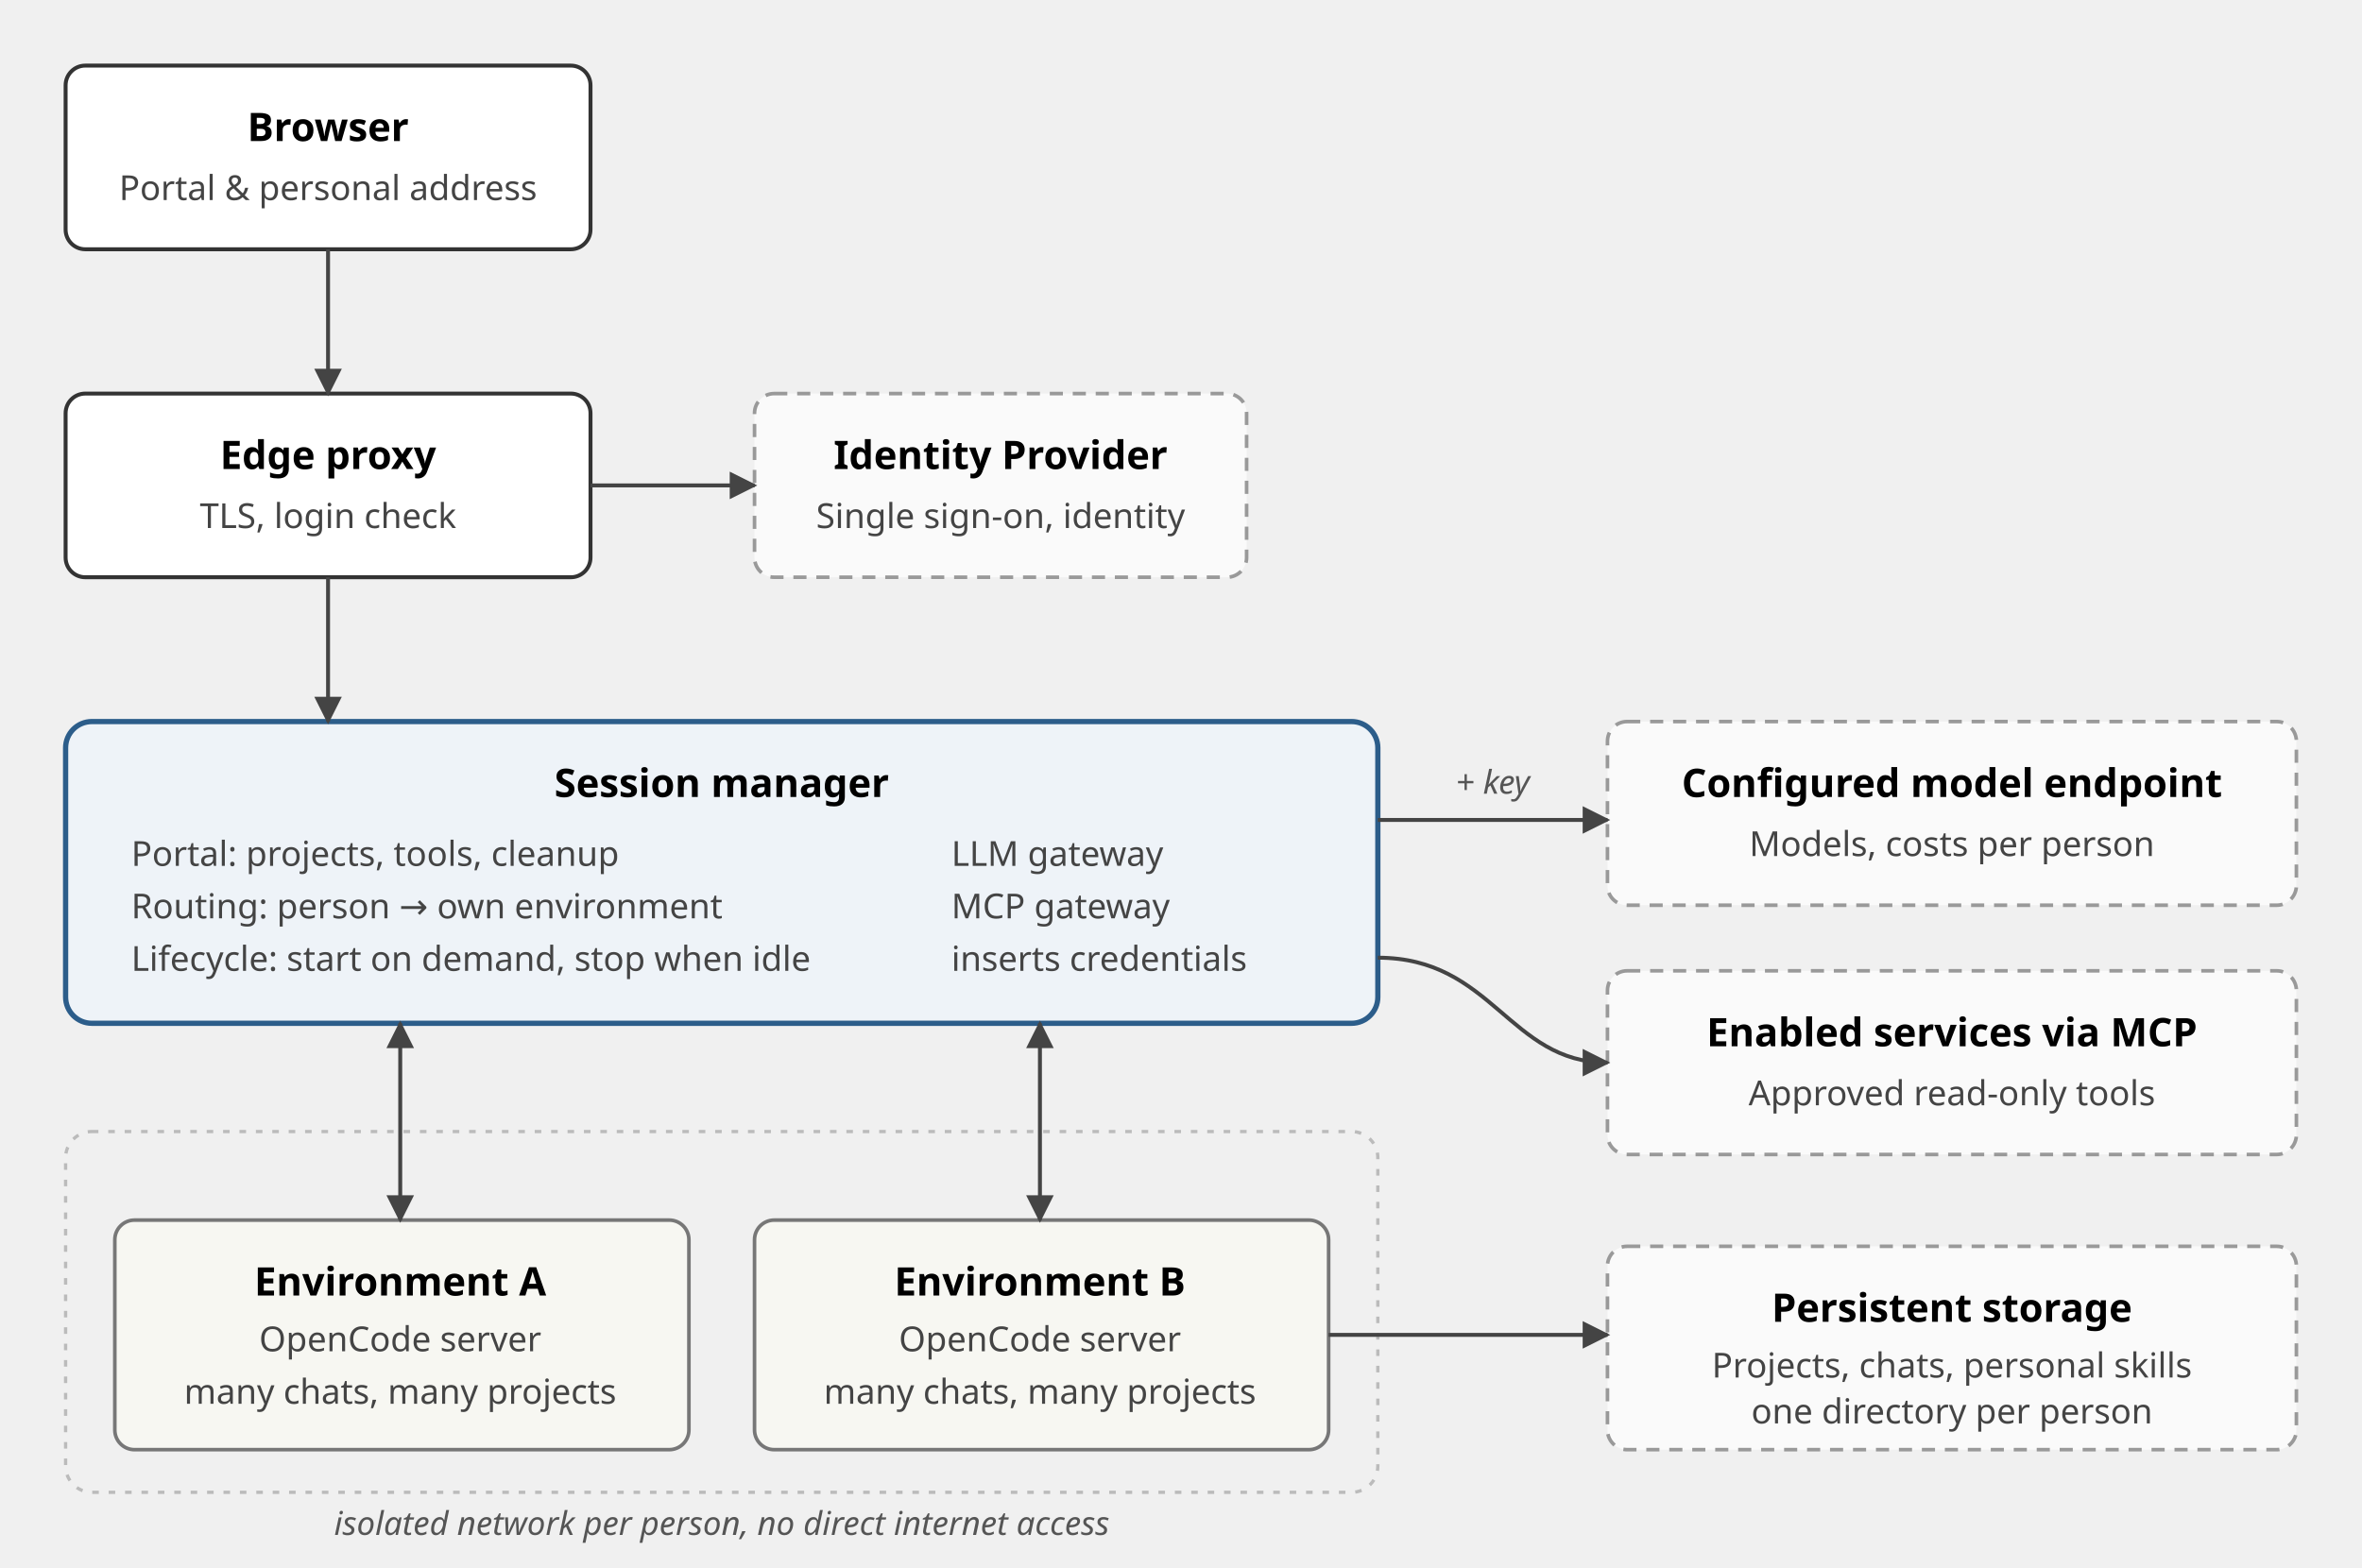
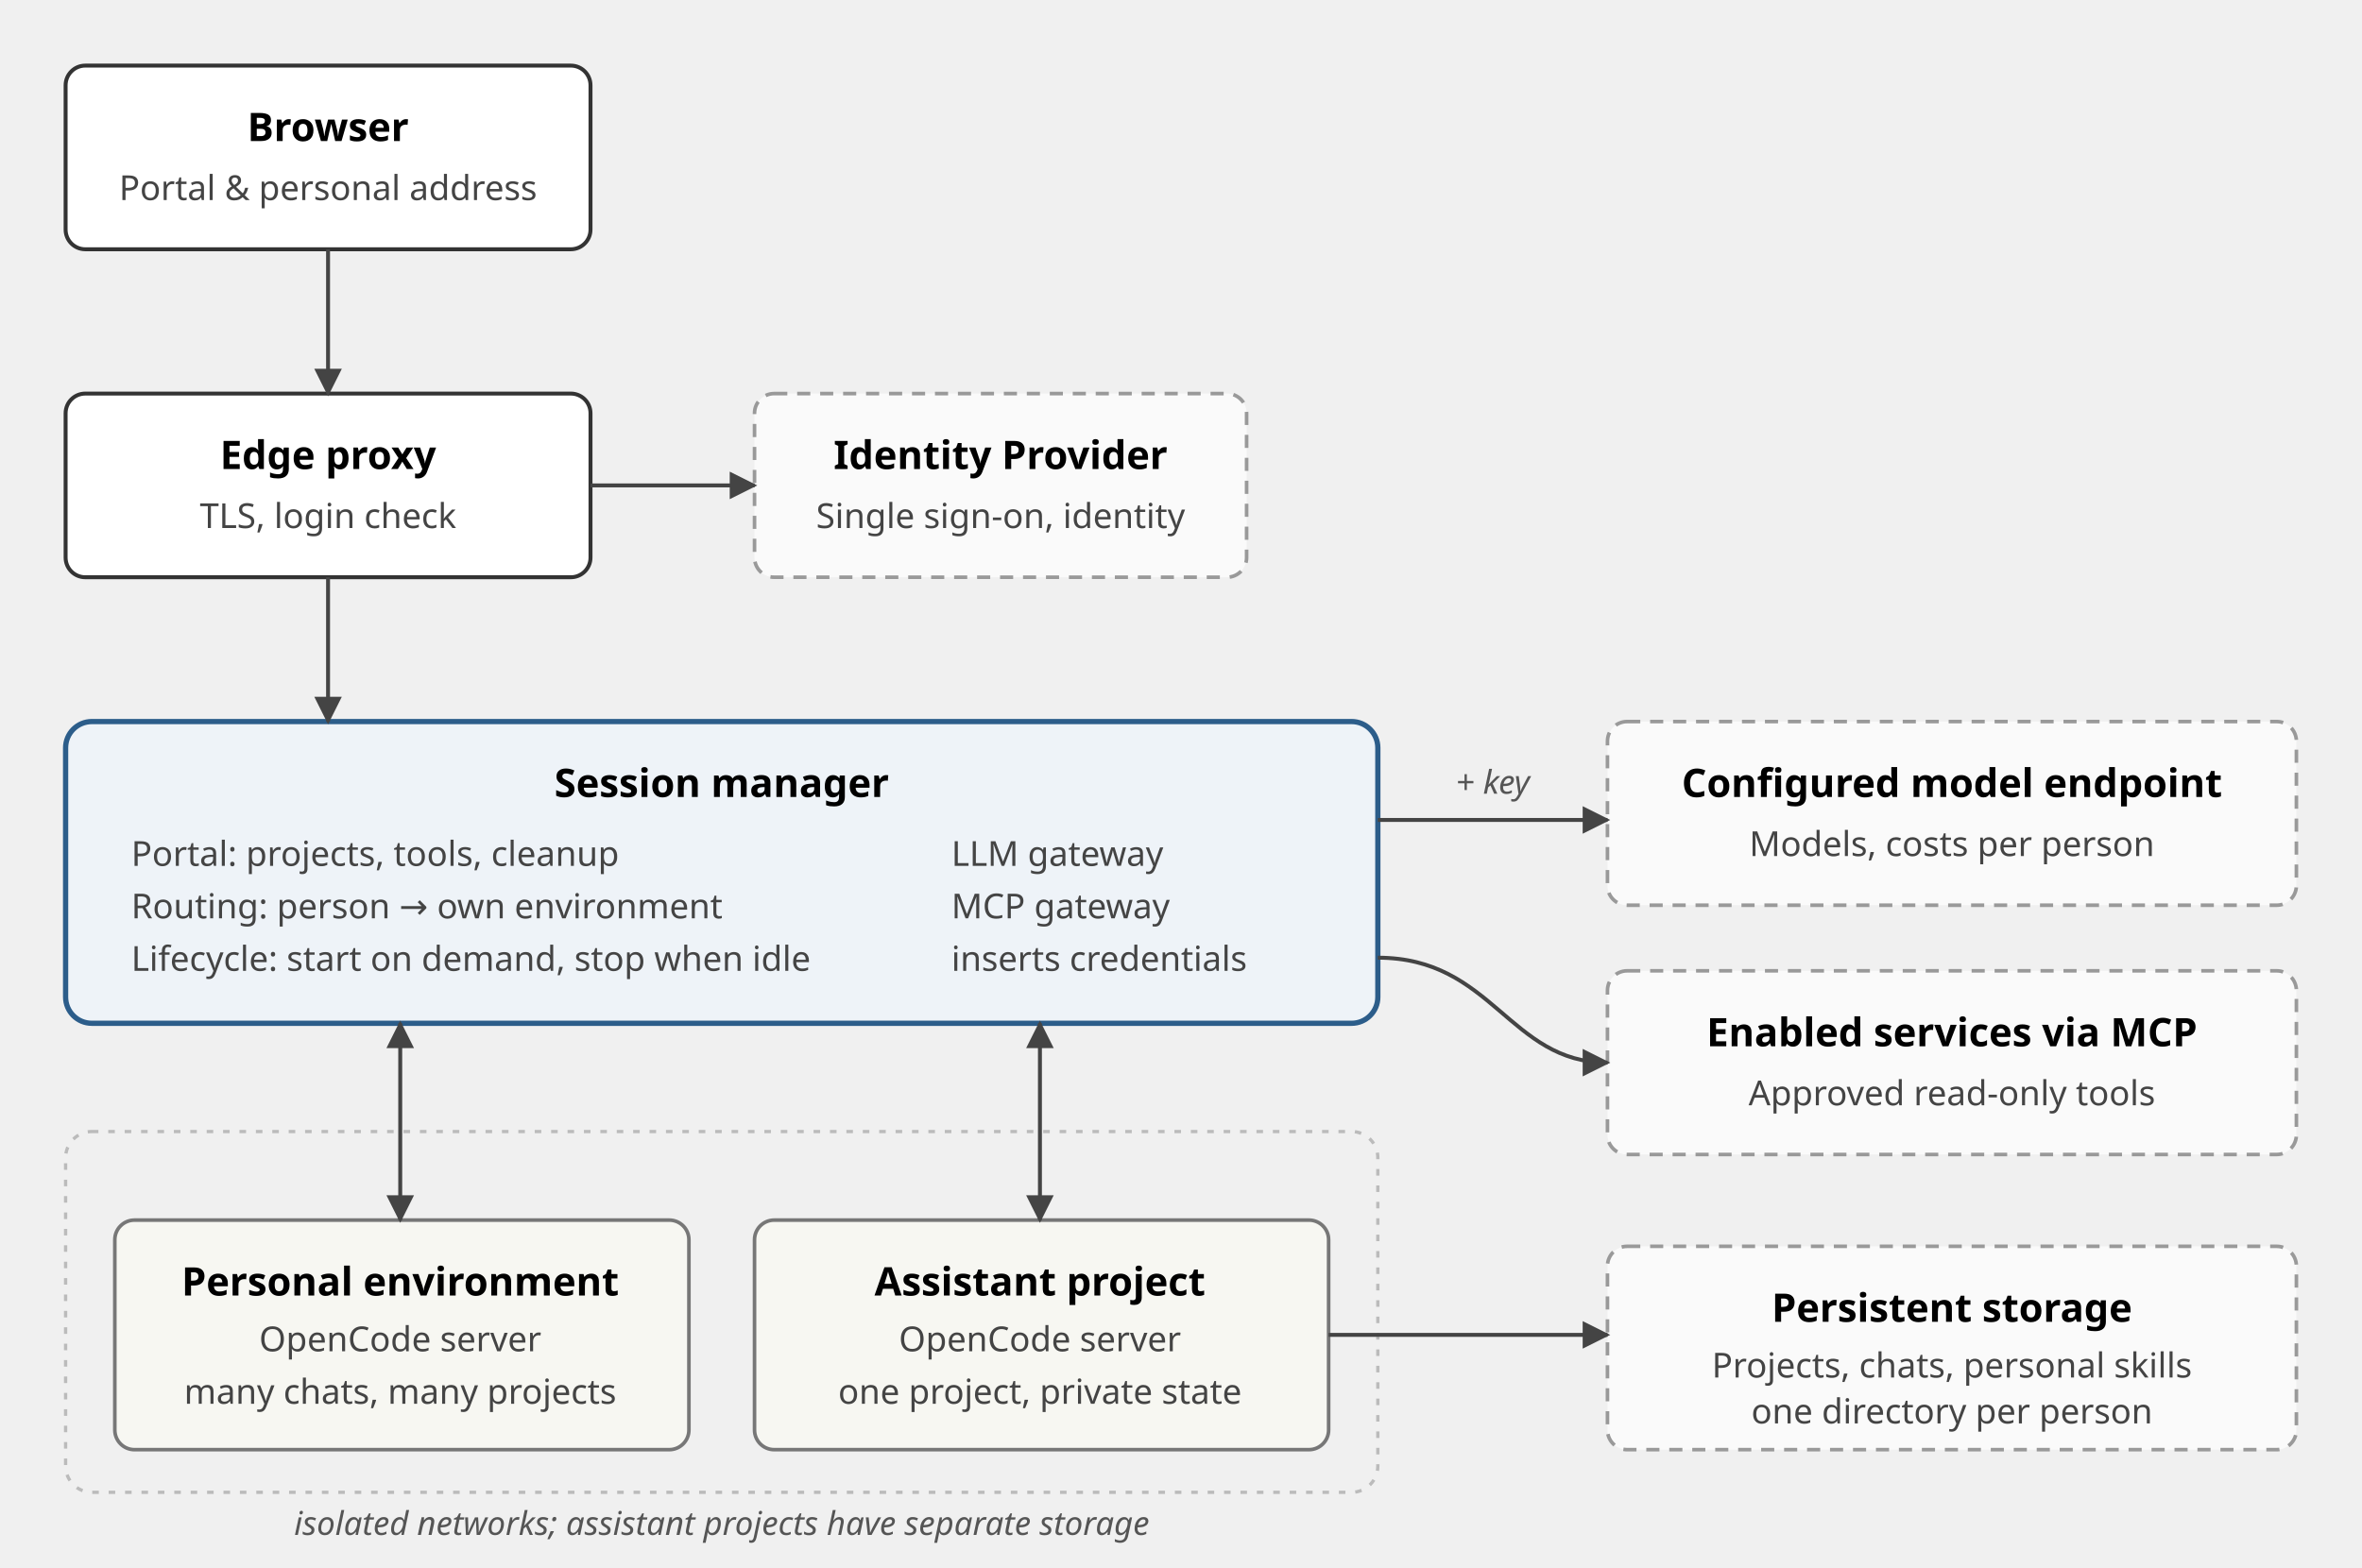
<svg xmlns="http://www.w3.org/2000/svg" viewBox="0 0 720 478" font-family="sans-serif" font-size="11">
  <defs>
    <marker id="a" viewBox="0 0 10 10" refX="9" refY="5" markerWidth="7" markerHeight="7" orient="auto-start-reverse">
      <path d="M0,0 L10,5 L0,10 z" fill="#444" />
    </marker>
  </defs>
  <style>
    .box{fill:#fff;stroke:#333;stroke-width:1.2}
    .core{fill:#eef3f8;stroke:#2c5d8a;stroke-width:1.6}
    .user{fill:#f7f7f2;stroke:#777;stroke-width:1.1}
    .ext{fill:#fafafa;stroke:#999;stroke-width:1.1;stroke-dasharray:4 3}
    .zone{fill:none;stroke:#bbb;stroke-width:1;stroke-dasharray:2 3}
    .t{font-weight:700;font-size:12px}
    .s{fill:#444;font-size:10.5px}
    .l{stroke:#444;stroke-width:1.2;fill:none}
    .lab{fill:#555;font-size:10px;font-style:italic}
  </style>
  <rect class="box" x="20" y="20" width="160" height="56" rx="6" />
  <text class="t" x="100" y="43" text-anchor="middle">Browser</text>
  <text class="s" x="100" y="61" text-anchor="middle">Portal &amp; personal address</text>
  <rect class="box" x="20" y="120" width="160" height="56" rx="6" />
  <text class="t" x="100" y="143" text-anchor="middle">Edge proxy</text>
  <text class="s" x="100" y="161" text-anchor="middle">TLS, login check</text>
  <path class="l" d="M100,76 V120" marker-end="url(#a)" />
  <rect class="ext" x="230" y="120" width="150" height="56" rx="6" />
  <text class="t" x="305" y="143" text-anchor="middle">Identity Provider</text>
  <text class="s" x="305" y="161" text-anchor="middle">Single sign-on, identity</text>
  <path class="l" d="M180,148 H230" marker-end="url(#a)" />
  <rect class="core" x="20" y="220" width="400" height="92" rx="8" />
  <text class="t" x="220" y="243" text-anchor="middle">Session manager</text>
  <text class="s" x="40" y="264">Portal: projects, tools, cleanup</text>
  <text class="s" x="40" y="280">Routing: person → own environment</text>
  <text class="s" x="40" y="296">Lifecycle: start on demand, stop when idle</text>
  <text class="s" x="290" y="264">LLM gateway</text>
  <text class="s" x="290" y="280">MCP gateway</text>
  <text class="s" x="290" y="296">inserts credentials</text>
  <path class="l" d="M100,176 V220" marker-end="url(#a)" />
  <rect class="zone" x="20" y="345" width="400" height="110" rx="8" />
-   <text class="lab" x="220" y="468" text-anchor="middle">isolated network per person, no direct internet access</text>
+   <text class="lab" x="220" y="468" text-anchor="middle">isolated networks; assistant projects have separate storage</text>
  <rect class="user" x="35" y="372" width="175" height="70" rx="6" />
-   <text class="t" x="122" y="395" text-anchor="middle">Environment A</text>
+   <text class="t" x="122" y="395" text-anchor="middle">Personal environment</text>
  <text class="s" x="122" y="412" text-anchor="middle">OpenCode server</text>
  <text class="s" x="122" y="428" text-anchor="middle">many chats, many projects</text>
  <rect class="user" x="230" y="372" width="175" height="70" rx="6" />
-   <text class="t" x="317" y="395" text-anchor="middle">Environment B</text>
+   <text class="t" x="317" y="395" text-anchor="middle">Assistant project</text>
  <text class="s" x="317" y="412" text-anchor="middle">OpenCode server</text>
-   <text class="s" x="317" y="428" text-anchor="middle">many chats, many projects</text>
+   <text class="s" x="317" y="428" text-anchor="middle">one project, private state</text>
  <path class="l" d="M122,312 V372" marker-end="url(#a)" marker-start="url(#a)" />
  <path class="l" d="M317,312 V372" marker-end="url(#a)" marker-start="url(#a)" />
  <rect class="ext" x="490" y="220" width="210" height="56" rx="6" />
  <text class="t" x="595" y="243" text-anchor="middle">Configured model endpoint</text>
  <text class="s" x="595" y="261" text-anchor="middle">Models, costs per person</text>
  <path class="l" d="M420,250 H490" marker-end="url(#a)" />
  <text class="lab" x="455" y="242" text-anchor="middle">+ key</text>
  <rect class="ext" x="490" y="296" width="210" height="56" rx="6" />
  <text class="t" x="595" y="319" text-anchor="middle">Enabled services via MCP</text>
  <text class="s" x="595" y="337" text-anchor="middle">Approved read-only tools</text>
  <path class="l" d="M420,292 C455,292 460,324 490,324" marker-end="url(#a)" />
  <rect class="ext" x="490" y="380" width="210" height="62" rx="6" />
  <text class="t" x="595" y="403" text-anchor="middle">Persistent storage</text>
  <text class="s" x="595" y="420" text-anchor="middle">Projects, chats, personal skills</text>
  <text class="s" x="595" y="434" text-anchor="middle">one directory per person</text>
  <path class="l" d="M405,407 H490" marker-end="url(#a)" />
</svg>
